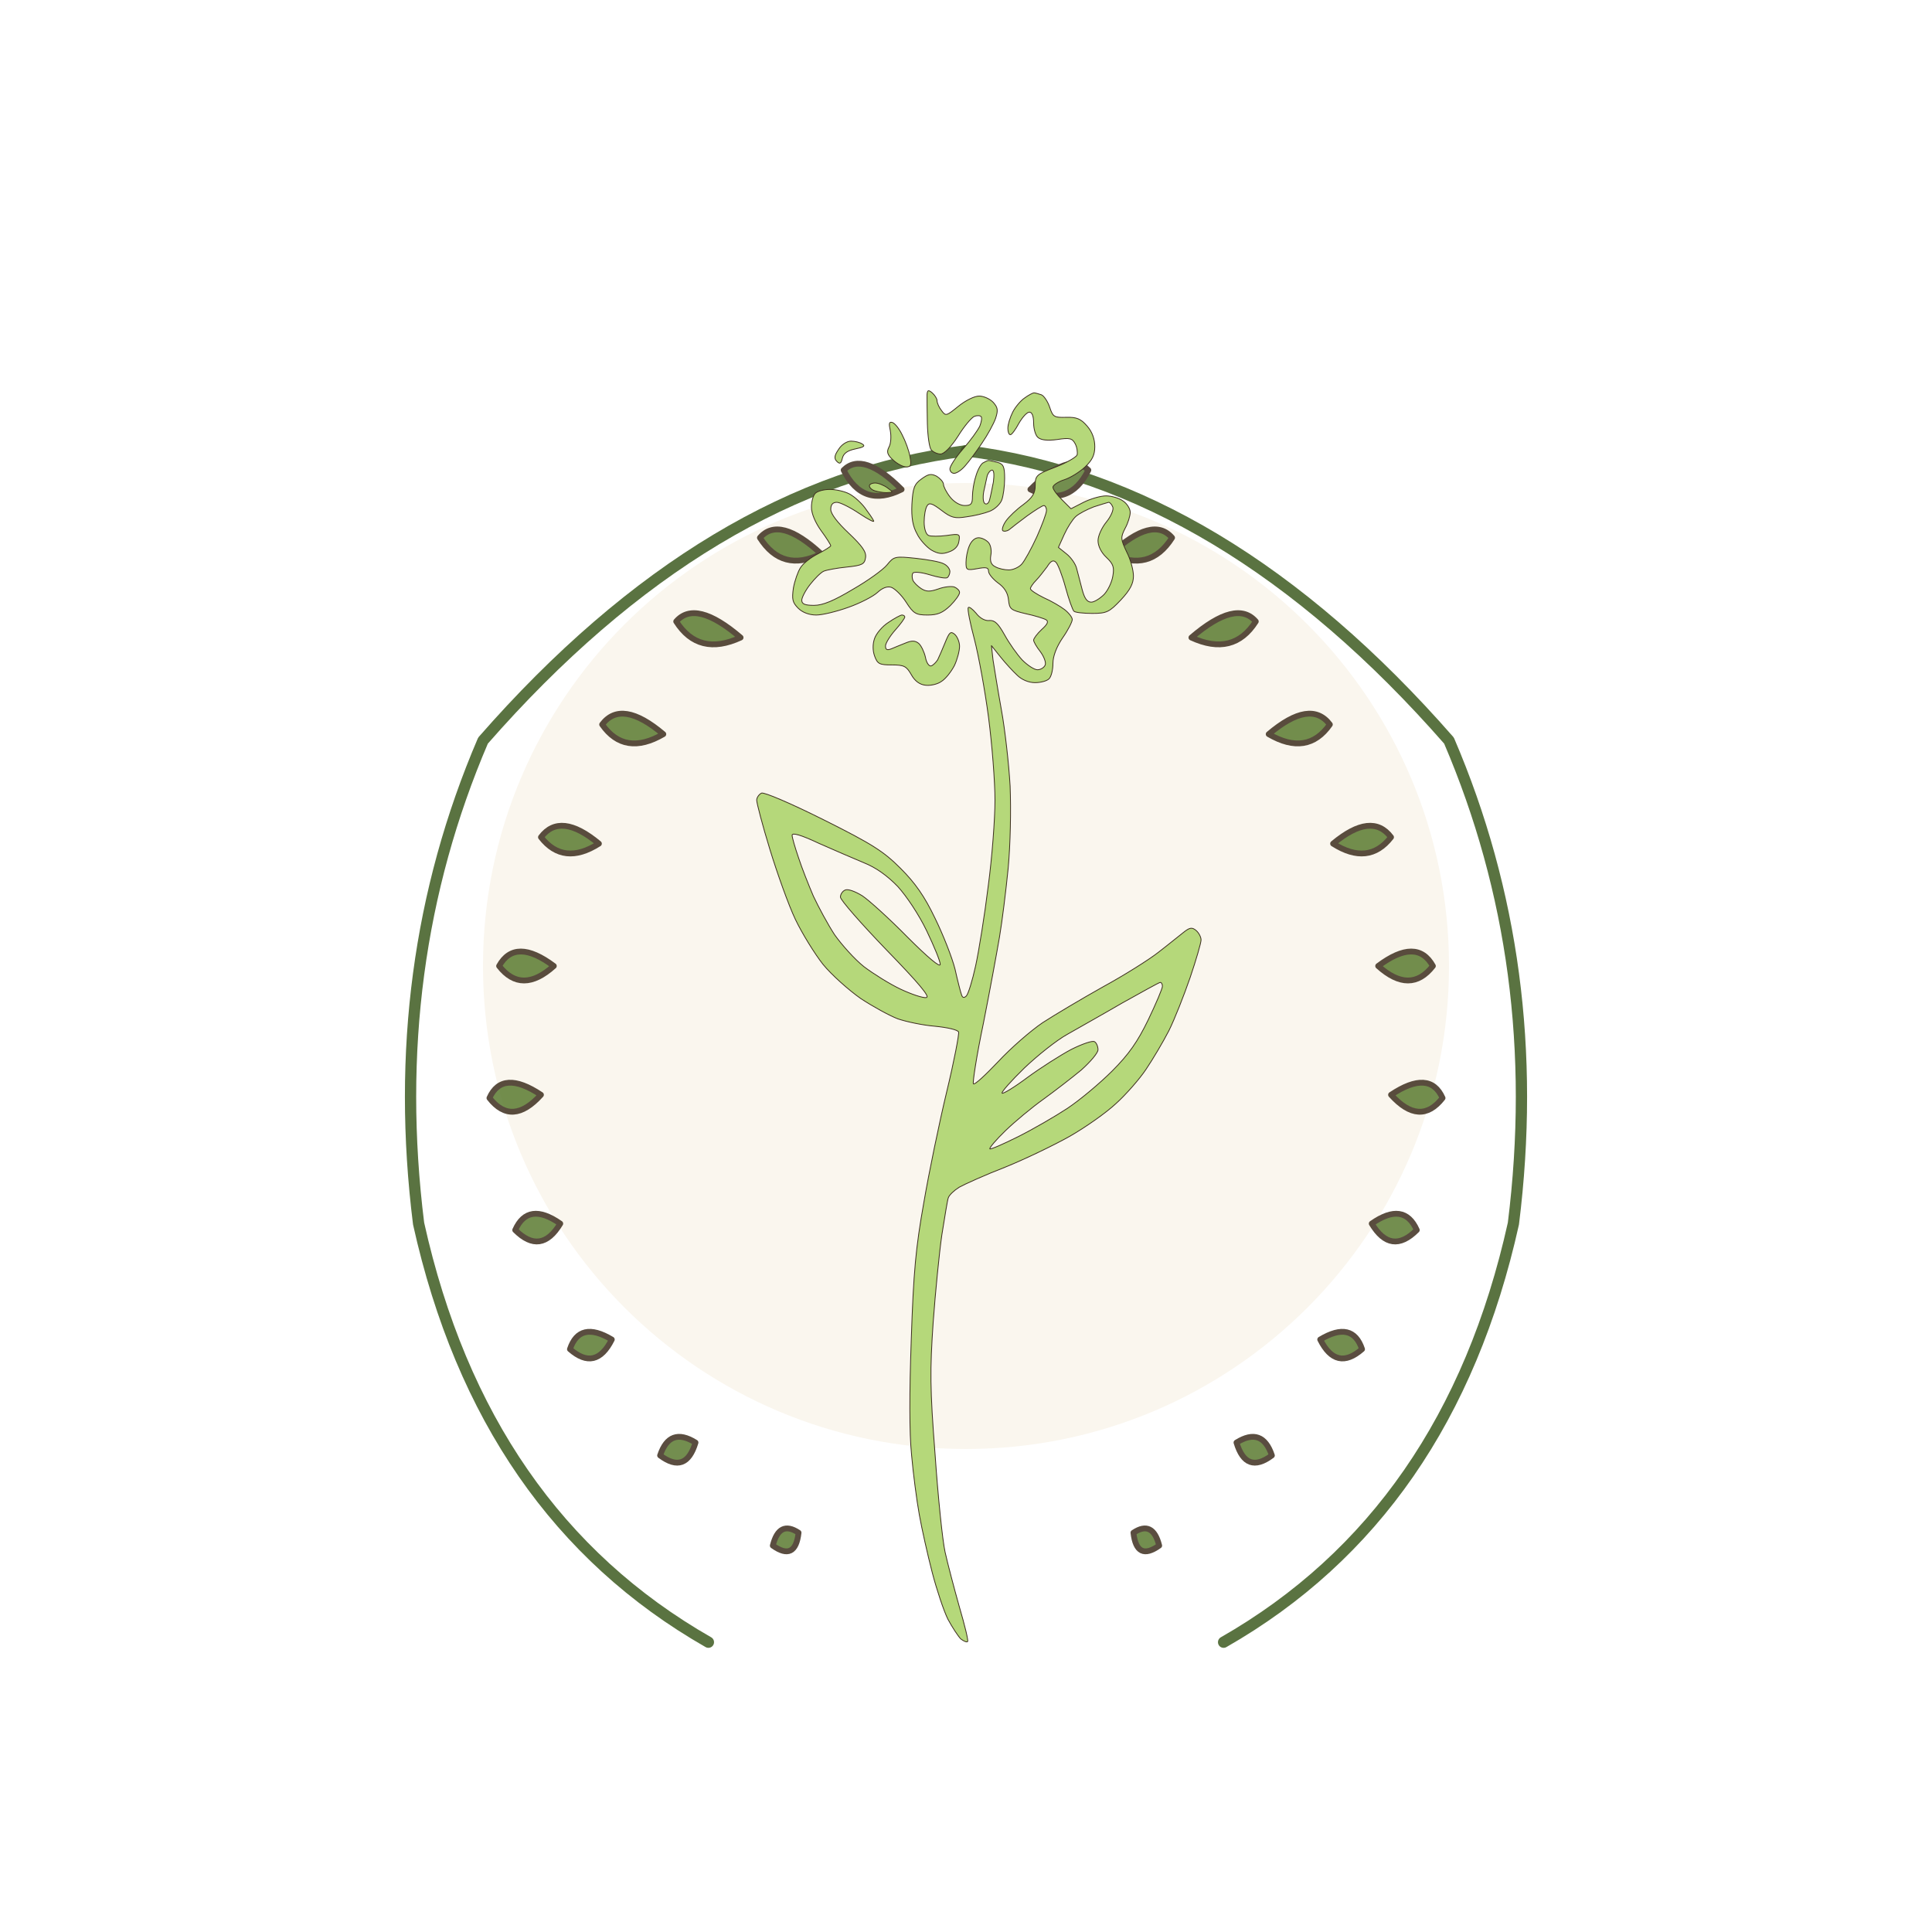
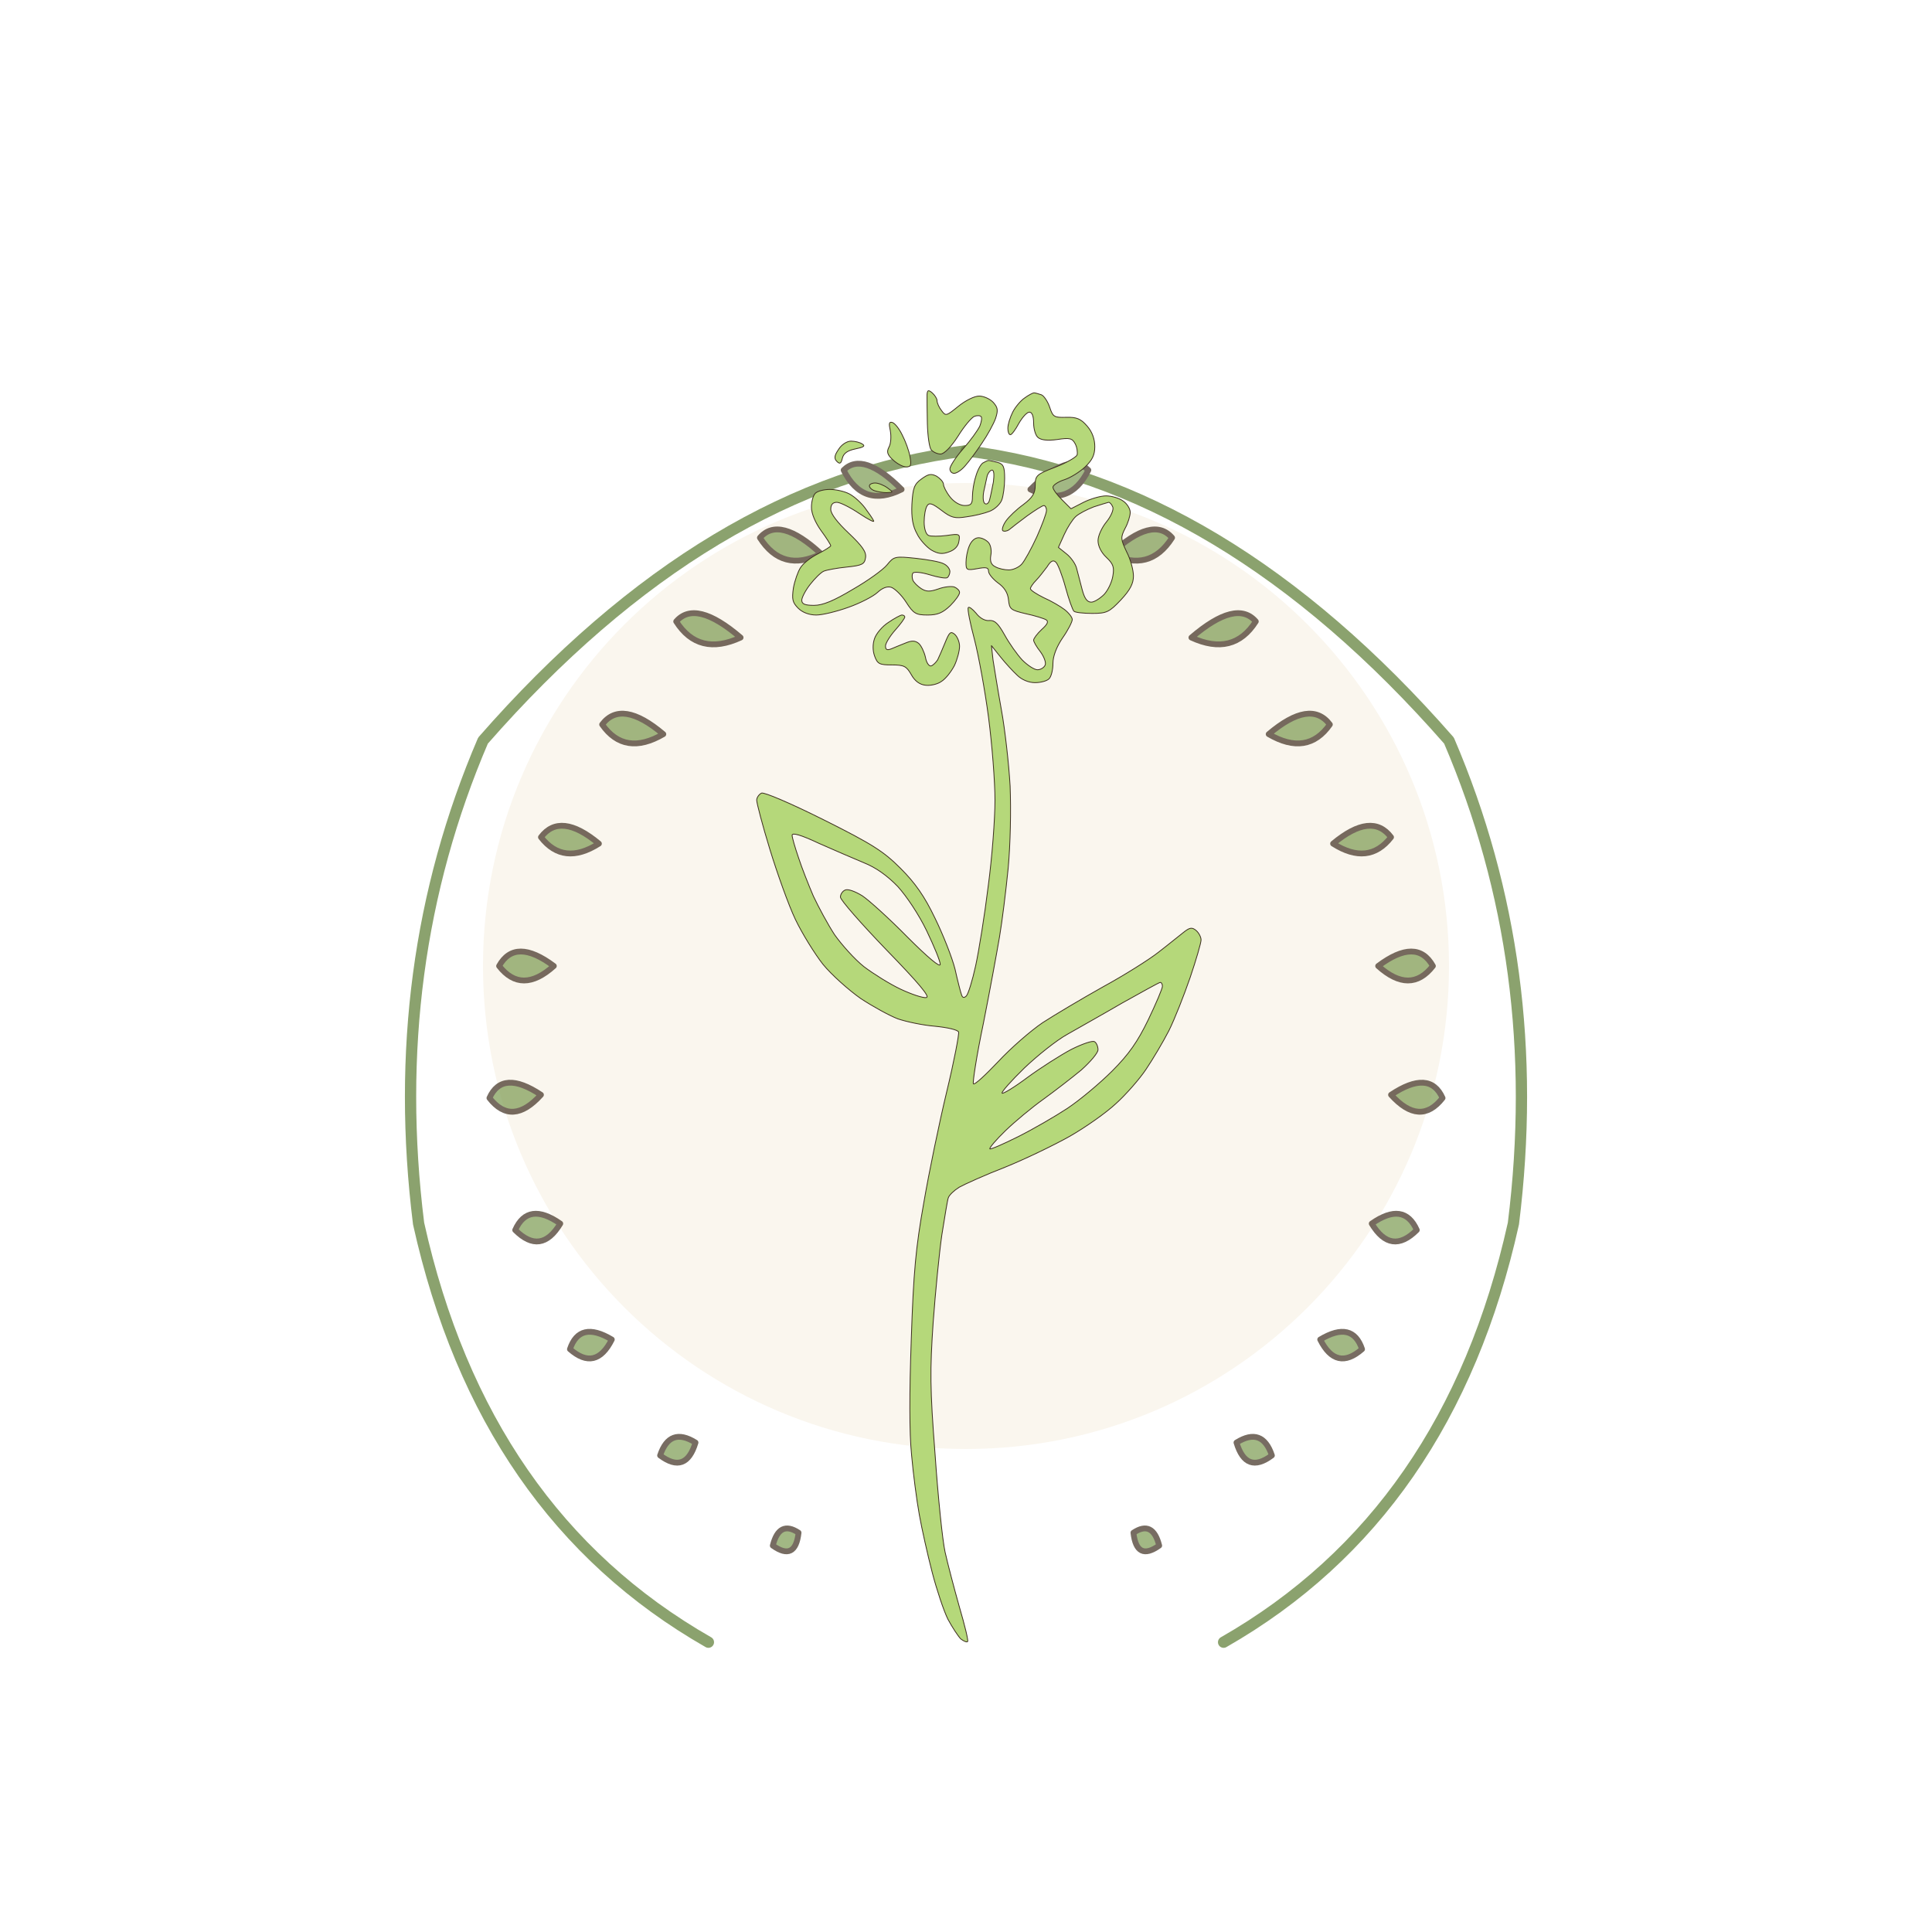
<svg xmlns="http://www.w3.org/2000/svg" viewBox="0 0 600 600" width="72" height="72">
  <circle cx="300" cy="300" r="150" fill="#FAF6EE" />
-   <g fill="#5A7A30" stroke="#3D2E1F" stroke-width="1.8" stroke-linejoin="round" stroke-linecap="round" opacity="0.85">
-     <path d="M300 140 Q220 150, 150 230 Q120 300, 130 380 Q150 470, 220 510" fill="none" stroke="#3D5A20" stroke-width="3.5" />
+   <g fill="#7A9A50" stroke="#3D2E1F" stroke-width="1.8" stroke-linejoin="round" stroke-linecap="round" opacity="0.7">
+     <path d="M300 140 Q220 150, 150 230 Q120 300, 130 380 Q150 470, 220 510" fill="none" stroke="#5A7A30" stroke-width="3.5" />
    <path d="M280 152 Q268 140, 262 146 Q268 158, 280 152" />
    <path d="M255 172 Q242 160, 236 167 Q243 178, 255 172" />
    <path d="M230 198 Q216 186, 210 193 Q217 204, 230 198" />
    <path d="M206 228 Q193 217, 187 225 Q194 235, 206 228" />
    <path d="M186 262 Q174 252, 168 260 Q175 269, 186 262" />
    <path d="M172 300 Q160 291, 155 300 Q162 309, 172 300" />
    <path d="M168 340 Q156 332, 152 341 Q159 350, 168 340" />
    <path d="M174 380 Q164 373, 160 382 Q168 390, 174 380" />
    <path d="M190 416 Q180 410, 177 419 Q185 426, 190 416" />
    <path d="M216 448 Q208 443, 205 452 Q213 458, 216 448" />
    <path d="M248 476 Q242 472, 240 480 Q247 485, 248 476" />
  </g>
-   <g fill="#5A7A30" stroke="#3D2E1F" stroke-width="1.8" stroke-linejoin="round" stroke-linecap="round" opacity="0.85">
-     <path d="M300 140 Q380 150, 450 230 Q480 300, 470 380 Q450 470, 380 510" fill="none" stroke="#3D5A20" stroke-width="3.5" />
+   <g fill="#7A9A50" stroke="#3D2E1F" stroke-width="1.8" stroke-linejoin="round" stroke-linecap="round" opacity="0.7">
+     <path d="M300 140 Q380 150, 450 230 Q480 300, 470 380 Q450 470, 380 510" fill="none" stroke="#5A7A30" stroke-width="3.5" />
    <path d="M320 152 Q332 140, 338 146 Q332 158, 320 152" />
    <path d="M345 172 Q358 160, 364 167 Q357 178, 345 172" />
    <path d="M370 198 Q384 186, 390 193 Q383 204, 370 198" />
    <path d="M394 228 Q407 217, 413 225 Q406 235, 394 228" />
    <path d="M414 262 Q426 252, 432 260 Q425 269, 414 262" />
    <path d="M428 300 Q440 291, 445 300 Q438 309, 428 300" />
    <path d="M432 340 Q444 332, 448 341 Q441 350, 432 340" />
    <path d="M426 380 Q436 373, 440 382 Q432 390, 426 380" />
    <path d="M410 416 Q420 410, 423 419 Q415 426, 410 416" />
    <path d="M384 448 Q392 443, 395 452 Q387 458, 384 448" />
    <path d="M352 476 Q358 472, 360 480 Q353 485, 352 476" />
  </g>
  <g transform="translate(0,600) scale(0.1,-0.1)" fill="#B5D87A" stroke="#3D2E1F" stroke-width="2.5" stroke-linejoin="round" stroke-linecap="round">
    <path d="M2895 4780 c-12 10 -15 9 -16 -6 0 -11 0 -50 1 -89 1 -38 6 -75 12 -82 6 -7 19 -13 29 -13 11 0 32 21 54 55 19 31 42 58 51 62 8 3 18 3 21 -1 3 -3 1 -16 -4 -29 -6 -13 -29 -45 -52 -71 -23 -26 -41 -54 -41 -62 0 -8 6 -14 13 -14 8 0 23 10 34 23 11 12 34 43 52 70 18 26 37 61 43 78 8 25 7 33 -7 49 -10 11 -30 20 -44 20 -15 0 -43 -14 -65 -32 -37 -30 -39 -31 -52 -13 -8 10 -14 24 -14 31 0 6 -7 17 -15 24z" />
    <path d="M3211 4780 c-3 0 -17 -7 -29 -16 -12 -8 -29 -28 -37 -44 -8 -16 -15 -38 -15 -50 0 -11 3 -20 8 -20 4 0 16 16 26 35 11 19 25 35 33 35 8 0 13 -12 13 -34 0 -18 6 -39 14 -45 10 -8 30 -10 59 -6 39 6 47 4 56 -13 6 -11 8 -27 6 -35 -3 -7 -34 -25 -68 -38 -58 -22 -62 -26 -62 -56 0 -25 -8 -38 -37 -60 -21 -15 -45 -38 -54 -51 -9 -13 -13 -26 -10 -30 4 -3 13 -2 20 3 7 6 32 25 56 43 24 17 47 32 52 32 4 0 8 -7 8 -15 0 -9 -14 -46 -30 -82 -17 -37 -38 -75 -47 -85 -9 -10 -27 -18 -40 -18 -13 0 -32 4 -42 10 -13 6 -17 17 -14 35 3 14 0 32 -7 40 -7 8 -21 15 -31 15 -12 0 -23 -11 -29 -26 -6 -14 -10 -37 -10 -51 0 -23 2 -25 35 -19 27 5 35 4 35 -8 0 -8 13 -24 29 -36 20 -14 31 -31 33 -53 3 -29 7 -32 54 -43 28 -6 57 -15 63 -19 8 -5 4 -14 -14 -30 -14 -13 -25 -28 -25 -33 0 -5 9 -21 21 -36 11 -15 18 -33 15 -41 -3 -8 -14 -15 -24 -15 -10 0 -31 14 -47 30 -16 17 -40 51 -55 78 -20 36 -31 46 -47 45 -13 -2 -30 7 -42 23 -11 13 -22 21 -24 17 -3 -5 6 -49 19 -98 13 -50 33 -159 44 -243 11 -84 20 -200 20 -257 0 -58 -9 -178 -21 -267 -11 -90 -29 -201 -39 -247 -10 -46 -23 -88 -29 -94 -7 -7 -12 -6 -15 4 -3 8 -12 43 -20 79 -9 36 -37 107 -62 158 -33 69 -62 110 -107 155 -53 53 -87 75 -239 151 -102 51 -184 86 -193 83 -8 -4 -15 -14 -15 -22 0 -9 18 -78 41 -153 23 -75 58 -173 79 -217 21 -44 60 -107 86 -140 27 -33 80 -80 117 -106 38 -25 89 -53 115 -63 26 -9 78 -20 115 -23 40 -4 71 -11 74 -18 2 -7 -14 -91 -37 -186 -23 -96 -55 -250 -71 -344 -25 -140 -32 -215 -39 -425 -6 -169 -6 -290 1 -359 5 -57 16 -141 24 -185 8 -45 26 -125 40 -179 14 -54 36 -120 49 -146 14 -26 32 -53 40 -61 9 -7 19 -11 21 -8 3 2 -9 51 -26 109 -16 57 -36 133 -44 169 -8 36 -22 172 -31 303 -16 205 -16 262 -6 410 7 95 19 217 27 272 9 55 17 107 20 115 3 9 18 23 34 33 16 9 80 38 142 62 62 25 153 69 201 96 49 28 113 73 144 102 31 28 73 76 93 106 21 31 53 85 71 120 18 36 47 110 66 165 19 56 34 108 34 117 0 9 -7 22 -15 29 -13 11 -20 10 -40 -6 -13 -10 -47 -38 -77 -61 -29 -23 -107 -72 -173 -108 -66 -37 -150 -87 -187 -111 -37 -25 -99 -79 -138 -121 -39 -41 -73 -73 -77 -69 -3 3 10 88 31 188 20 101 42 221 50 268 8 47 20 143 27 214 7 77 9 179 6 255 -4 69 -16 176 -27 236 -11 61 -22 130 -26 155 l-5 45 28 -35 c15 -19 39 -45 52 -57 14 -14 36 -23 55 -23 18 0 37 5 44 12 7 7 12 28 12 48 0 22 11 51 30 79 17 24 30 50 30 57 0 7 -11 21 -24 31 -13 10 -42 27 -65 37 -22 11 -41 23 -41 28 0 4 8 16 18 26 9 9 24 29 34 42 11 18 19 22 27 14 6 -5 20 -41 30 -78 10 -37 22 -70 26 -74 3 -4 29 -7 57 -7 45 0 53 4 89 42 29 31 39 51 39 74 0 18 -9 52 -21 75 -19 40 -19 45 -5 73 9 16 16 39 16 50 0 11 -10 27 -22 35 -12 9 -36 16 -53 16 -17 0 -48 -9 -70 -20 l-39 -20 -28 28 c-15 15 -28 32 -28 39 0 6 16 17 35 23 19 6 48 24 65 40 22 21 30 37 30 63 0 23 -8 46 -24 64 -19 22 -32 28 -65 27 -37 -1 -41 1 -51 31 -6 18 -18 36 -26 39 -9 3 -19 6 -23 6z m232 -340 c4 0 10 -7 13 -15 3 -8 -6 -29 -20 -46 -14 -17 -26 -43 -26 -58 0 -17 10 -37 26 -52 21 -20 25 -30 20 -58 -3 -19 -15 -44 -27 -57 -13 -13 -31 -24 -40 -24 -13 0 -21 12 -28 38 -5 20 -13 49 -17 65 -3 15 -18 36 -32 47 l-25 20 18 40 c10 22 26 47 36 56 10 9 35 22 56 30 21 7 42 13 46 14z m-900 -1059 c45 -20 108 -47 139 -60 38 -15 73 -40 106 -74 28 -31 66 -88 90 -138 23 -48 42 -94 42 -104 0 -11 -38 21 -102 85 -56 57 -119 114 -140 128 -21 13 -44 22 -53 18 -8 -3 -15 -13 -15 -22 0 -9 64 -82 142 -163 102 -105 137 -147 125 -149 -10 -2 -46 10 -80 26 -34 16 -85 48 -114 70 -29 23 -69 68 -91 99 -21 32 -50 86 -66 120 -15 35 -36 88 -46 119 -11 32 -20 63 -20 70 0 9 28 1 83 -25z m1060 -432 c4 0 7 -5 7 -12 0 -7 -20 -54 -44 -104 -33 -68 -60 -107 -112 -159 -38 -38 -100 -90 -139 -116 -38 -25 -107 -65 -153 -88 -46 -23 -85 -40 -88 -38 -2 3 19 28 49 57 29 28 82 72 117 97 36 26 89 67 118 91 28 25 52 53 52 63 0 10 -5 22 -11 25 -6 4 -38 -7 -72 -24 -34 -18 -95 -57 -136 -87 -40 -30 -76 -52 -79 -49 -3 3 28 38 69 78 41 39 101 87 134 105 33 19 110 62 170 97 61 34 113 63 118 64z" />
    <path d="M2771 4688 c-10 3 -11 -3 -6 -26 3 -17 2 -39 -4 -50 -8 -15 -6 -24 13 -41 12 -11 30 -21 40 -21 15 0 17 5 12 32 -3 18 -14 48 -24 67 -9 19 -23 37 -31 39z" />
    <path d="M2643 4630 c-13 0 -30 -11 -39 -26 -13 -19 -14 -28 -5 -37 9 -9 13 -7 17 10 4 16 17 24 41 29 25 5 31 9 21 15 -7 5 -23 9 -35 9z" />
    <path d="M3070 4570 c-3 0 -11 -4 -18 -8 -7 -5 -17 -24 -22 -43 -6 -18 -10 -46 -10 -61 0 -23 -4 -28 -24 -28 -15 0 -33 11 -45 26 -12 15 -21 33 -21 40 0 7 -10 18 -21 25 -18 9 -26 7 -48 -9 -22 -16 -26 -28 -29 -78 -2 -42 3 -69 16 -92 9 -19 30 -41 44 -50 21 -12 34 -14 55 -6 18 6 29 18 31 33 4 23 2 24 -38 18 -24 -3 -49 -3 -56 0 -8 3 -14 20 -14 42 0 20 4 42 9 50 7 11 16 8 45 -14 30 -23 41 -26 78 -20 24 3 56 11 71 17 16 6 33 22 38 35 5 13 9 44 9 67 0 37 -4 45 -22 50 -13 3 -25 6 -28 6z m11 -30 c6 0 7 -15 4 -37 -4 -21 -9 -46 -12 -56 -2 -9 -9 -15 -14 -11 -6 3 -7 20 -4 37 4 18 9 40 11 50 3 9 10 17 15 17z" />
    <path d="M2718 4500 c-10 0 -18 -4 -18 -9 0 -5 7 -12 16 -15 9 -3 25 -6 37 -6 22 1 22 1 3 15 -11 8 -28 15 -38 15z" />
    <path d="M2577 4480 c-18 0 -38 -5 -45 -12 -7 -7 -12 -26 -12 -43 0 -20 12 -48 30 -73 17 -23 30 -44 30 -47 0 -2 -18 -14 -40 -25 -22 -11 -46 -30 -54 -43 -8 -12 -18 -41 -22 -63 -5 -35 -3 -45 15 -63 13 -13 34 -21 56 -21 19 0 64 11 100 24 37 13 77 34 90 46 15 14 30 20 43 16 11 -4 32 -24 46 -46 23 -36 31 -40 67 -40 31 0 47 7 70 29 16 16 29 34 29 41 0 6 -7 13 -16 17 -9 3 -31 1 -50 -6 -26 -9 -37 -9 -53 1 -11 7 -23 19 -26 26 -3 8 -3 18 0 22 3 5 26 3 52 -5 26 -8 50 -12 55 -9 4 3 8 12 8 19 0 8 -8 19 -19 24 -10 6 -49 13 -86 17 -66 7 -69 6 -90 -20 -12 -15 -59 -49 -106 -76 -60 -36 -94 -50 -121 -50 -28 0 -38 4 -38 16 0 8 11 30 26 49 14 18 33 37 42 41 9 4 42 10 72 13 48 5 55 9 58 29 3 18 -10 36 -52 76 -35 33 -56 60 -56 74 0 15 6 22 19 22 10 0 42 -16 70 -35 29 -19 48 -29 44 -22 -3 7 -16 25 -27 40 -12 16 -33 35 -48 43 -15 8 -42 14 -61 14z" />
    <path d="M2801 4090 c-4 0 -23 -10 -42 -23 -19 -12 -38 -35 -43 -50 -6 -17 -6 -37 0 -54 9 -25 15 -28 54 -28 38 0 45 -4 60 -30 11 -20 26 -31 44 -33 15 -2 38 3 50 12 13 8 30 30 40 49 9 19 16 46 16 60 0 13 -7 30 -15 37 -13 11 -17 6 -30 -26 -9 -22 -19 -45 -23 -53 -5 -8 -14 -17 -20 -19 -7 -2 -15 10 -18 27 -4 17 -13 36 -21 43 -11 9 -22 9 -41 1 -15 -6 -35 -14 -44 -18 -13 -5 -18 -3 -18 9 0 8 14 31 30 49 17 19 30 37 30 41 0 3 -4 6 -9 6z" />
  </g>
</svg>
